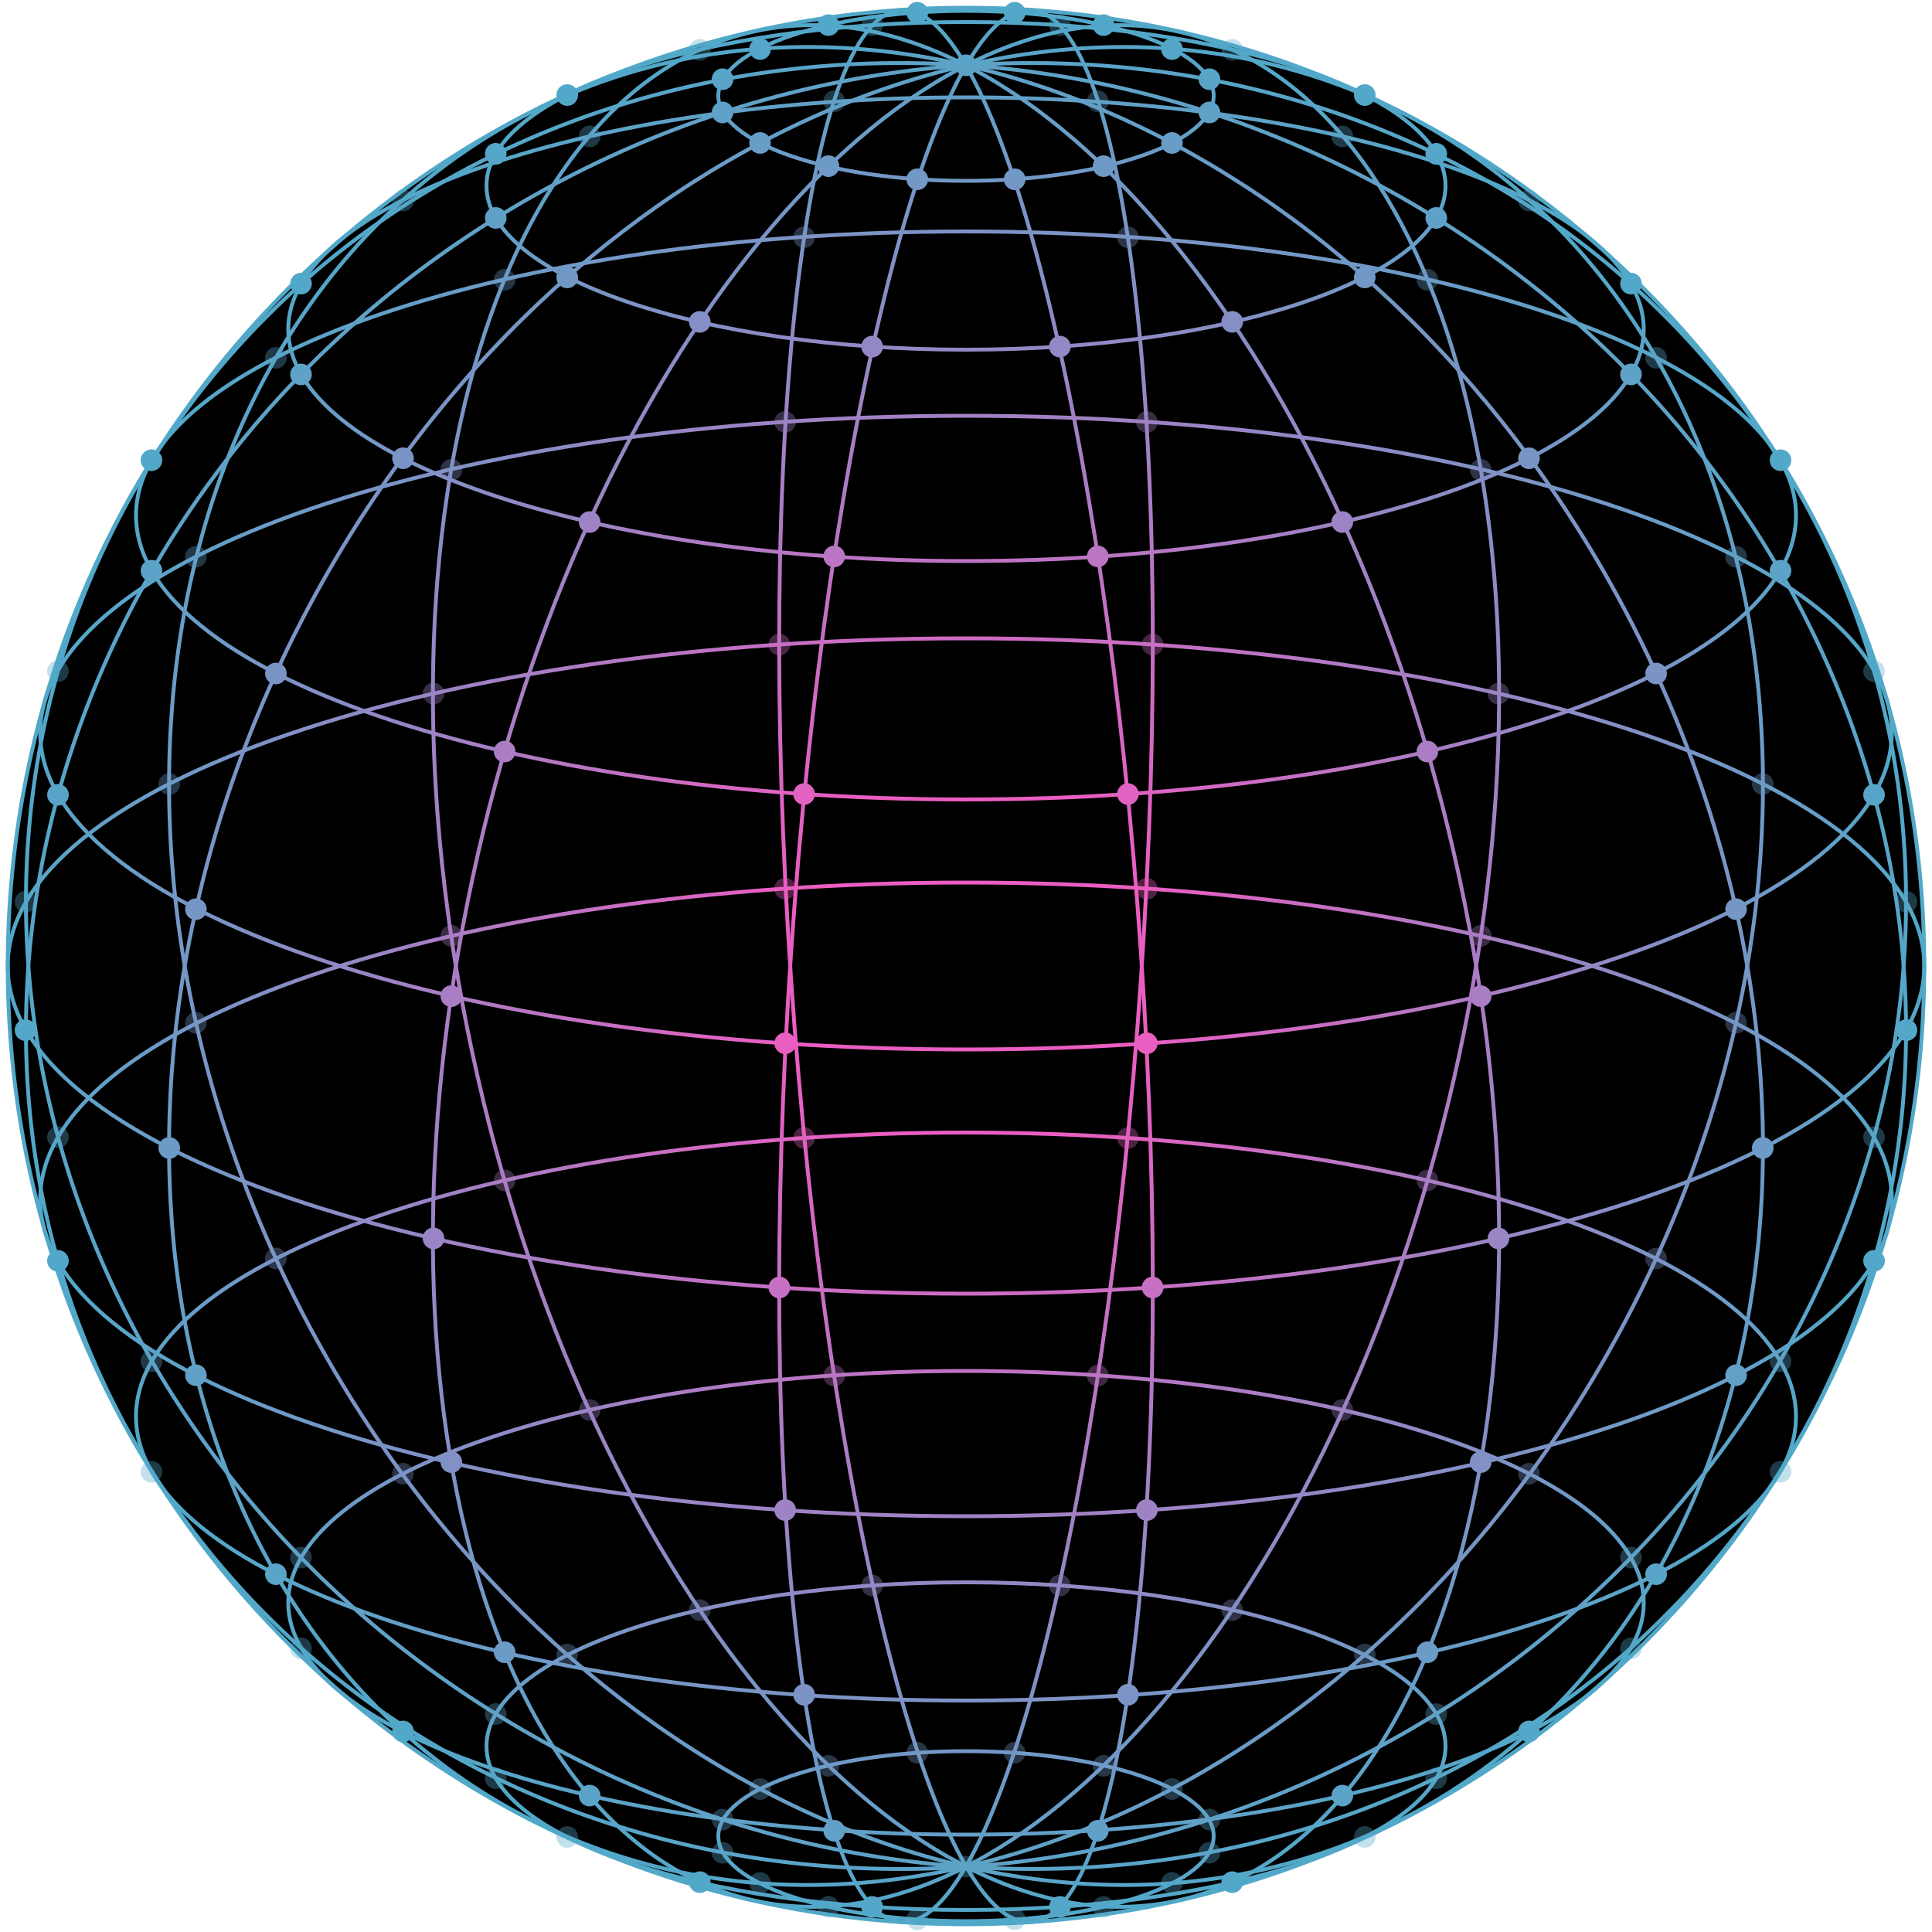
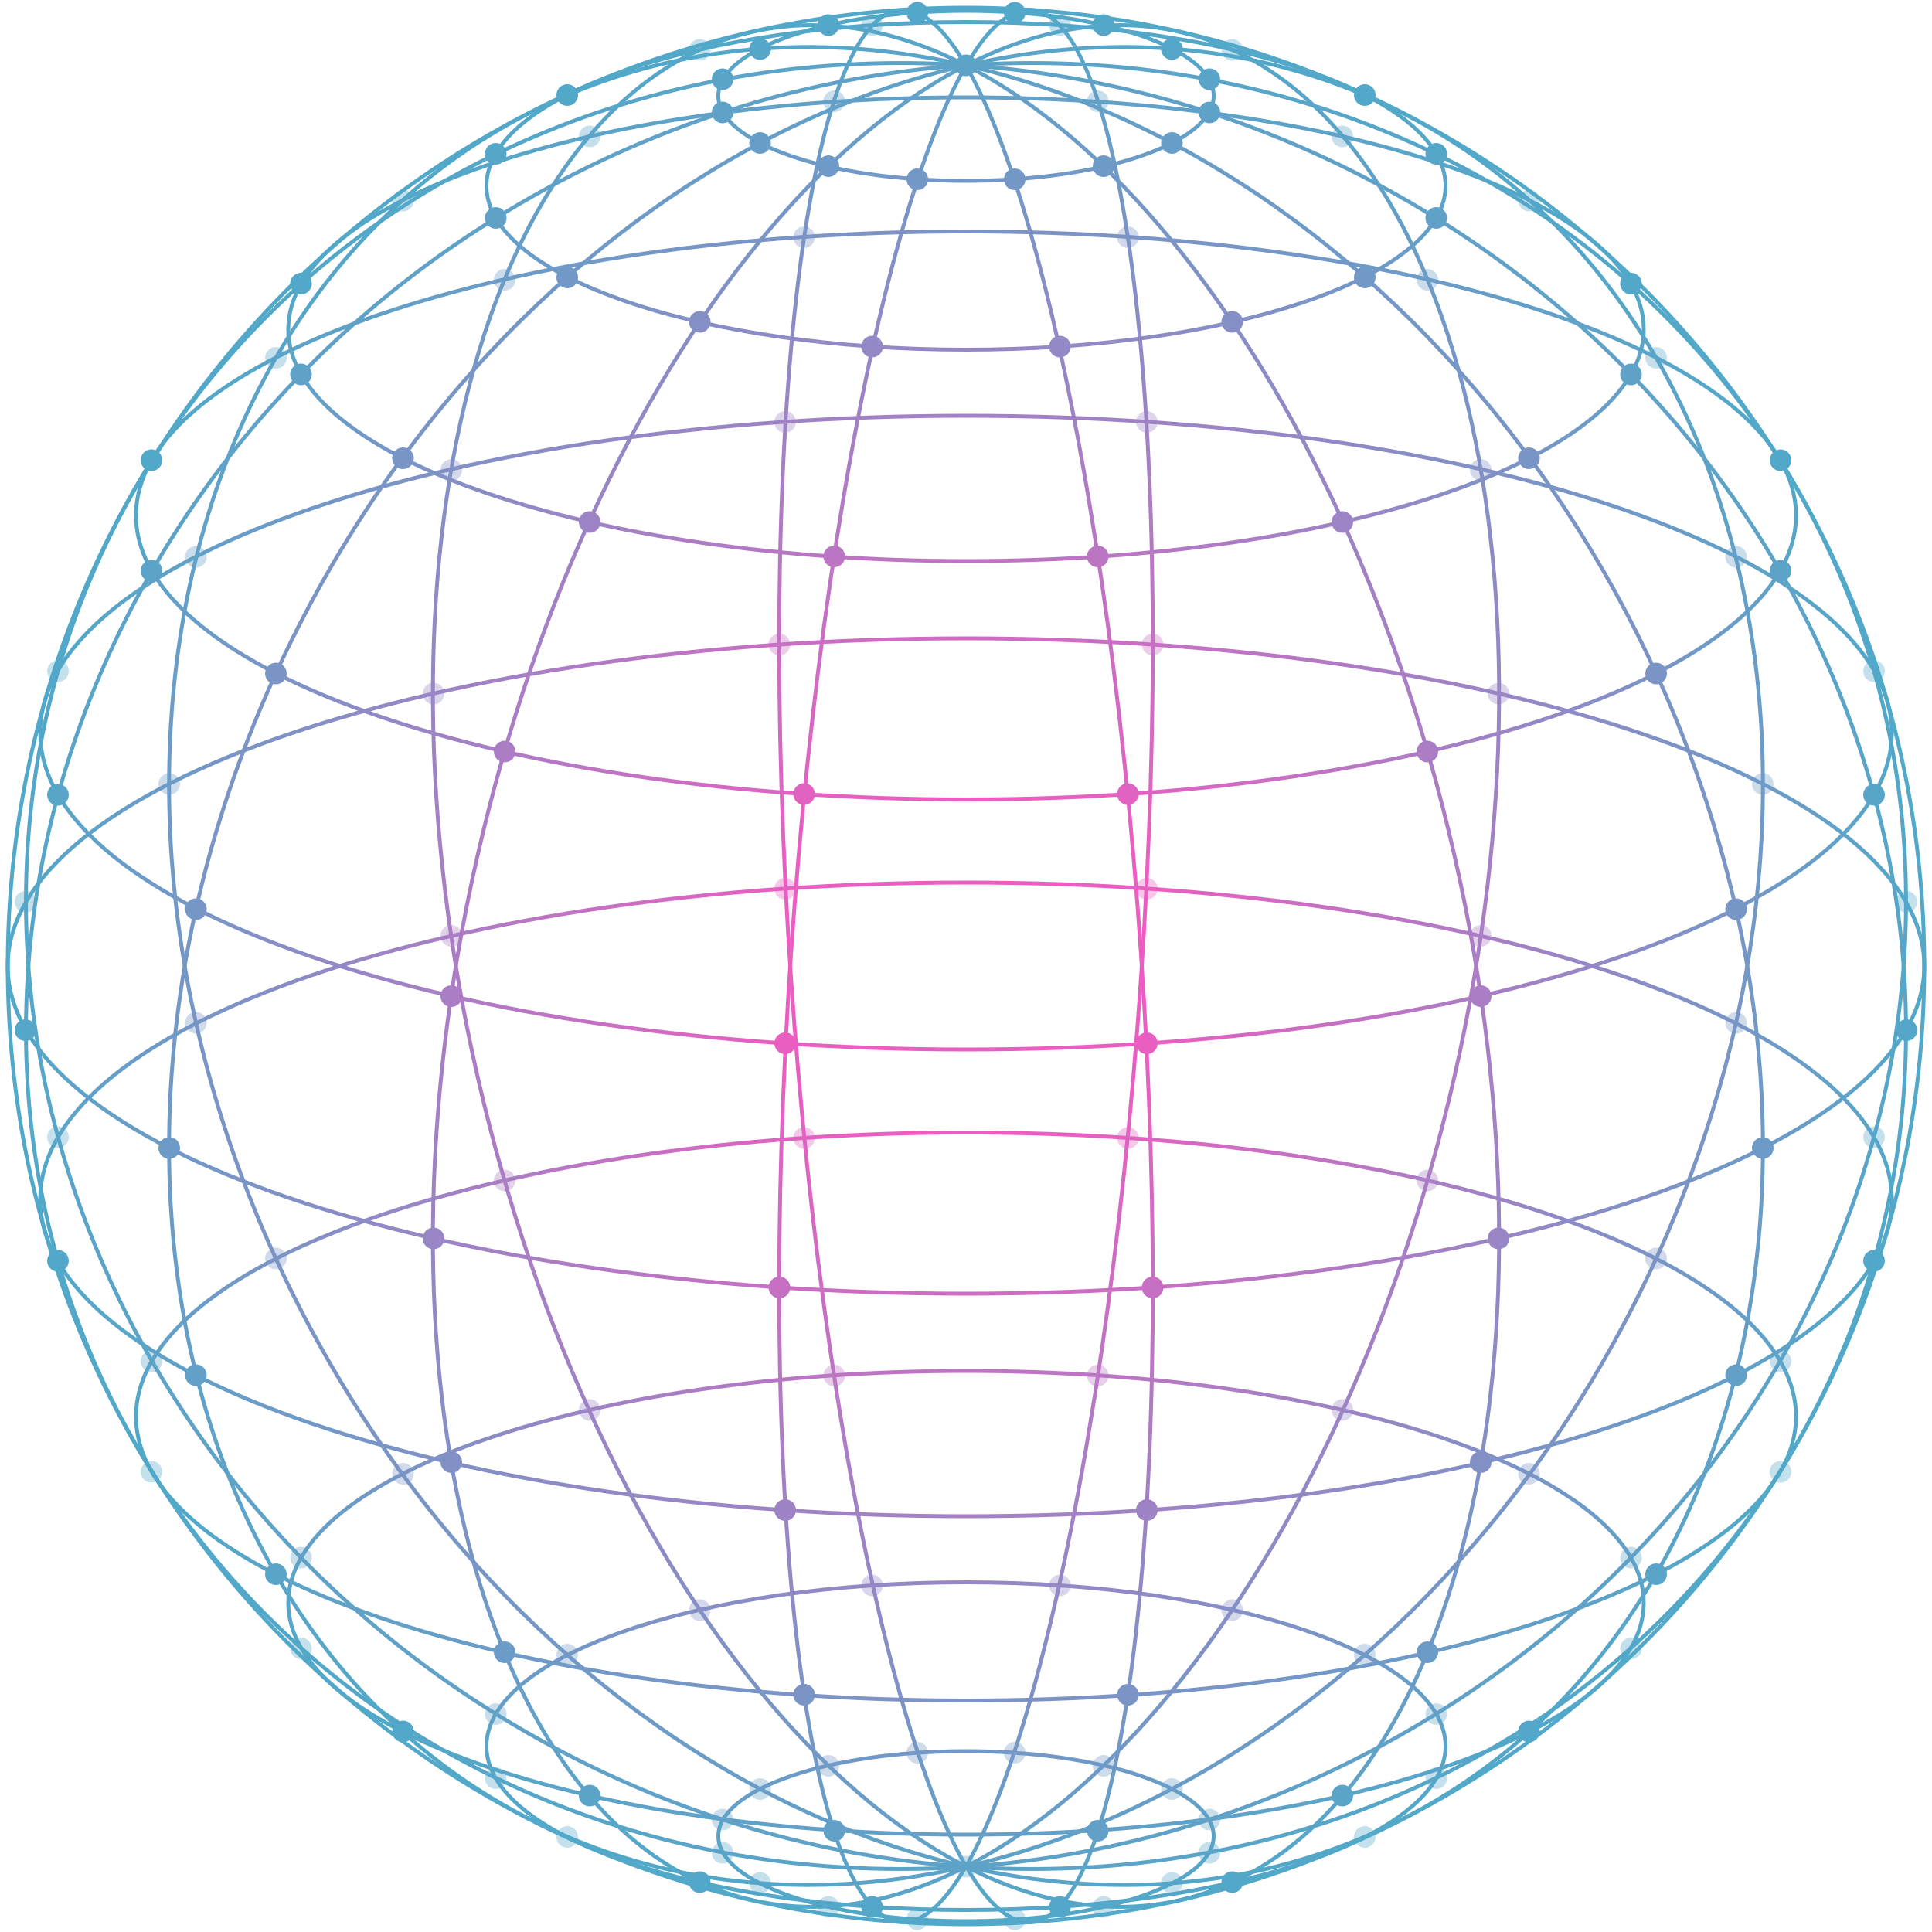
<svg xmlns="http://www.w3.org/2000/svg" class="graphic-sphere-svg" height="100%" viewBox="0 0 500 500" width="100%">
  <defs>
    <radialGradient id="sphere-globe-tilted-gradient" gradientUnits="userSpaceOnUse" cx="250.0" cy="250.0" r="248.0">
      <stop offset="20%" stop-color="#ea5ec1" />
      <stop offset="110%" stop-color="#51a8c8" />
    </radialGradient>
  </defs>
  <g id="sphere-globe-tilted-background">
-     <circle class="background" cx="250.0" cy="250.0" r="248.0" stroke="url(#sphere-globe-tilted-gradient)" />
+     <circle class="background" fill="none" cx="250.0" cy="250.0" r="248.0" stroke="url(#sphere-globe-tilted-gradient)" />
  </g>
  <g id="sphere-globe-tilted-latitudes" fill="none" stroke="url(#sphere-globe-tilted-gradient)">
    <ellipse class="line" cx="250.0" cy="475.2" rx="64.1" ry="22.0" />
    <ellipse class="line" cx="250.0" cy="451.9" rx="124.1" ry="42.4" />
    <ellipse class="line" cx="250.0" cy="414.8" rx="175.4" ry="60.0" />
    <ellipse class="line" cx="250.0" cy="366.6" rx="214.8" ry="73.5" />
    <ellipse class="line" cx="250.0" cy="310.4" rx="239.6" ry="82.0" />
    <ellipse class="line" cx="250.0" cy="250.0" rx="248.0" ry="84.8" />
    <ellipse class="line" cx="250.0" cy="189.6" rx="239.6" ry="82.0" />
    <ellipse class="line" cx="250.0" cy="133.4" rx="214.8" ry="73.5" />
    <ellipse class="line" cx="250.0" cy="85.2" rx="175.4" ry="60.0" />
    <ellipse class="line" cx="250.0" cy="48.1" rx="124.1" ry="42.4" />
    <ellipse class="line" cx="250.0" cy="24.8" rx="64.1" ry="22.0" />
  </g>
  <g id="sphere-globe-tilted-meridians" fill="none" stroke="url(#sphere-globe-tilted-gradient)">
    <ellipse class="line" cx="250.0" cy="250.0" rx="248.0" ry="228.6" transform="rotate(-149.8 250.0 250.0)" />
    <ellipse class="line" cx="250.0" cy="250.0" rx="248.0" ry="193.8" transform="rotate(-117.1 250.0 250.0)" />
    <ellipse class="line" cx="250.0" cy="250.0" rx="248.0" ry="129.6" transform="rotate(-102.9 250.0 250.0)" />
    <ellipse class="line" cx="250.0" cy="250.0" rx="248.0" ry="45.4" transform="rotate(-93.9 250.0 250.0)" />
    <ellipse class="line" cx="250.0" cy="250.0" rx="248.0" ry="45.4" transform="rotate(-86.1 250.0 250.0)" />
    <ellipse class="line" cx="250.0" cy="250.0" rx="248.0" ry="129.6" transform="rotate(-77.1 250.0 250.0)" />
    <ellipse class="line" cx="250.0" cy="250.0" rx="248.0" ry="193.8" transform="rotate(-62.9 250.0 250.0)" />
    <ellipse class="line" cx="250.0" cy="250.0" rx="248.0" ry="228.6" transform="rotate(-30.2 250.0 250.0)" />
  </g>
  <g id="sphere-globe-tilted-dots-back" fill="url(#sphere-globe-tilted-gradient)" stroke="none" opacity="0.35">
    <circle cx="262.6" cy="496.7" r="2.8" class="dot-back" />
    <circle cx="237.4" cy="453.6" r="2.8" class="dot-back" />
    <circle cx="285.6" cy="493.5" r="2.8" class="dot-back" />
    <circle cx="214.4" cy="457.0" r="2.8" class="dot-back" />
    <circle cx="303.3" cy="487.3" r="2.8" class="dot-back" />
    <circle cx="196.7" cy="463.0" r="2.8" class="dot-back" />
    <circle cx="313.0" cy="479.5" r="2.8" class="dot-back" />
    <circle cx="187.0" cy="470.9" r="2.8" class="dot-back" />
    <circle cx="313.0" cy="470.9" r="2.8" class="dot-back" />
    <circle cx="187.0" cy="479.5" r="2.8" class="dot-back" />
    <circle cx="303.3" cy="463.0" r="2.8" class="dot-back" />
    <circle cx="196.7" cy="487.3" r="2.8" class="dot-back" />
    <circle cx="285.6" cy="457.0" r="2.8" class="dot-back" />
    <circle cx="214.4" cy="493.5" r="2.8" class="dot-back" />
    <circle cx="262.6" cy="453.6" r="2.8" class="dot-back" />
    <circle cx="237.4" cy="496.7" r="2.8" class="dot-back" />
    <circle cx="225.7" cy="410.3" r="2.8" class="dot-back" />
    <circle cx="181.1" cy="416.7" r="2.8" class="dot-back" />
    <circle cx="353.2" cy="475.4" r="2.8" class="dot-back" />
    <circle cx="146.8" cy="428.2" r="2.8" class="dot-back" />
    <circle cx="371.7" cy="460.2" r="2.8" class="dot-back" />
    <circle cx="128.3" cy="443.6" r="2.8" class="dot-back" />
    <circle cx="371.7" cy="443.6" r="2.8" class="dot-back" />
    <circle cx="128.3" cy="460.2" r="2.8" class="dot-back" />
    <circle cx="353.2" cy="428.2" r="2.8" class="dot-back" />
    <circle cx="146.8" cy="475.4" r="2.8" class="dot-back" />
    <circle cx="318.9" cy="416.7" r="2.8" class="dot-back" />
    <circle cx="274.3" cy="410.3" r="2.8" class="dot-back" />
    <circle cx="215.9" cy="356.0" r="2.8" class="dot-back" />
    <circle cx="152.6" cy="364.9" r="2.8" class="dot-back" />
    <circle cx="104.3" cy="381.4" r="2.8" class="dot-back" />
    <circle cx="422.1" cy="426.6" r="2.8" class="dot-back" />
    <circle cx="77.9" cy="403.1" r="2.8" class="dot-back" />
    <circle cx="422.1" cy="403.1" r="2.8" class="dot-back" />
    <circle cx="77.9" cy="426.6" r="2.8" class="dot-back" />
    <circle cx="395.7" cy="381.4" r="2.8" class="dot-back" />
    <circle cx="347.4" cy="364.9" r="2.8" class="dot-back" />
    <circle cx="284.1" cy="356.0" r="2.8" class="dot-back" />
    <circle cx="208.1" cy="294.5" r="2.8" class="dot-back" />
    <circle cx="130.6" cy="305.5" r="2.8" class="dot-back" />
    <circle cx="71.4" cy="325.7" r="2.8" class="dot-back" />
    <circle cx="460.8" cy="380.9" r="2.8" class="dot-back" />
    <circle cx="39.2" cy="352.3" r="2.8" class="dot-back" />
    <circle cx="460.8" cy="352.3" r="2.8" class="dot-back" />
    <circle cx="39.2" cy="380.9" r="2.8" class="dot-back" />
    <circle cx="428.6" cy="325.7" r="2.8" class="dot-back" />
    <circle cx="369.4" cy="305.5" r="2.8" class="dot-back" />
    <circle cx="291.9" cy="294.5" r="2.8" class="dot-back" />
    <circle cx="203.2" cy="230.0" r="2.8" class="dot-back" />
    <circle cx="116.8" cy="242.2" r="2.8" class="dot-back" />
    <circle cx="50.7" cy="264.7" r="2.8" class="dot-back" />
    <circle cx="15.0" cy="294.3" r="2.8" class="dot-back" />
    <circle cx="485.0" cy="294.3" r="2.8" class="dot-back" />
    <circle cx="449.3" cy="264.7" r="2.8" class="dot-back" />
    <circle cx="383.2" cy="242.2" r="2.8" class="dot-back" />
    <circle cx="296.8" cy="230.0" r="2.8" class="dot-back" />
    <circle cx="201.7" cy="166.8" r="2.8" class="dot-back" />
    <circle cx="112.2" cy="179.5" r="2.8" class="dot-back" />
    <circle cx="43.8" cy="202.9" r="2.8" class="dot-back" />
    <circle cx="6.6" cy="233.4" r="2.8" class="dot-back" />
    <circle cx="493.4" cy="233.4" r="2.8" class="dot-back" />
    <circle cx="456.2" cy="202.9" r="2.8" class="dot-back" />
    <circle cx="387.8" cy="179.5" r="2.8" class="dot-back" />
    <circle cx="298.3" cy="166.8" r="2.8" class="dot-back" />
    <circle cx="203.2" cy="109.2" r="2.8" class="dot-back" />
    <circle cx="116.8" cy="121.6" r="2.8" class="dot-back" />
    <circle cx="50.7" cy="144.1" r="2.8" class="dot-back" />
    <circle cx="15.0" cy="173.7" r="2.8" class="dot-back" />
    <circle cx="485.0" cy="173.7" r="2.8" class="dot-back" />
    <circle cx="449.3" cy="144.1" r="2.8" class="dot-back" />
    <circle cx="383.2" cy="121.6" r="2.8" class="dot-back" />
    <circle cx="296.8" cy="109.2" r="2.8" class="dot-back" />
    <circle cx="208.1" cy="61.4" r="2.8" class="dot-back" />
    <circle cx="130.6" cy="72.4" r="2.8" class="dot-back" />
    <circle cx="71.4" cy="92.6" r="2.8" class="dot-back" />
    <circle cx="428.6" cy="92.6" r="2.8" class="dot-back" />
    <circle cx="369.4" cy="72.4" r="2.8" class="dot-back" />
    <circle cx="291.9" cy="61.4" r="2.8" class="dot-back" />
    <circle cx="215.9" cy="26.2" r="2.8" class="dot-back" />
    <circle cx="152.6" cy="35.3" r="2.8" class="dot-back" />
    <circle cx="104.3" cy="51.9" r="2.8" class="dot-back" />
    <circle cx="395.7" cy="51.9" r="2.8" class="dot-back" />
    <circle cx="347.4" cy="35.3" r="2.8" class="dot-back" />
    <circle cx="284.1" cy="26.2" r="2.8" class="dot-back" />
    <circle cx="225.7" cy="6.5" r="2.8" class="dot-back" />
    <circle cx="181.1" cy="12.9" r="2.8" class="dot-back" />
    <circle cx="318.9" cy="12.9" r="2.8" class="dot-back" />
    <circle cx="274.3" cy="6.5" r="2.8" class="dot-back" />
    <circle cx="250.0" cy="483.1" r="2.8" class="dot-back" />
  </g>
  <g id="sphere-globe-tilted-dots-front" fill="url(#sphere-globe-tilted-gradient)" stroke="none">
    <circle cx="274.3" cy="493.5" r="2.8" class="dot-front" />
    <circle cx="318.9" cy="487.1" r="2.8" class="dot-front" />
    <circle cx="181.1" cy="487.1" r="2.8" class="dot-front" />
    <circle cx="225.7" cy="493.5" r="2.8" class="dot-front" />
    <circle cx="284.1" cy="473.8" r="2.8" class="dot-front" />
    <circle cx="347.4" cy="464.7" r="2.8" class="dot-front" />
    <circle cx="395.7" cy="448.1" r="2.8" class="dot-front" />
    <circle cx="104.3" cy="448.1" r="2.8" class="dot-front" />
    <circle cx="152.6" cy="464.7" r="2.8" class="dot-front" />
    <circle cx="215.9" cy="473.8" r="2.8" class="dot-front" />
    <circle cx="291.9" cy="438.6" r="2.8" class="dot-front" />
    <circle cx="369.4" cy="427.6" r="2.8" class="dot-front" />
    <circle cx="428.6" cy="407.4" r="2.8" class="dot-front" />
    <circle cx="71.4" cy="407.4" r="2.8" class="dot-front" />
    <circle cx="130.6" cy="427.6" r="2.8" class="dot-front" />
    <circle cx="208.1" cy="438.6" r="2.8" class="dot-front" />
    <circle cx="296.8" cy="390.8" r="2.8" class="dot-front" />
    <circle cx="383.2" cy="378.4" r="2.8" class="dot-front" />
    <circle cx="449.3" cy="355.9" r="2.8" class="dot-front" />
    <circle cx="485.0" cy="326.3" r="2.8" class="dot-front" />
    <circle cx="15.0" cy="326.3" r="2.8" class="dot-front" />
    <circle cx="50.7" cy="355.9" r="2.8" class="dot-front" />
    <circle cx="116.8" cy="378.4" r="2.8" class="dot-front" />
    <circle cx="203.2" cy="390.8" r="2.8" class="dot-front" />
    <circle cx="298.3" cy="333.2" r="2.8" class="dot-front" />
    <circle cx="387.8" cy="320.5" r="2.8" class="dot-front" />
    <circle cx="456.2" cy="297.1" r="2.8" class="dot-front" />
    <circle cx="493.4" cy="266.6" r="2.8" class="dot-front" />
    <circle cx="6.6" cy="266.6" r="2.8" class="dot-front" />
    <circle cx="43.8" cy="297.1" r="2.8" class="dot-front" />
    <circle cx="112.2" cy="320.5" r="2.8" class="dot-front" />
    <circle cx="201.7" cy="333.2" r="2.8" class="dot-front" />
    <circle cx="296.8" cy="270.0" r="2.8" class="dot-front" />
    <circle cx="383.2" cy="257.8" r="2.8" class="dot-front" />
    <circle cx="449.3" cy="235.3" r="2.8" class="dot-front" />
    <circle cx="485.0" cy="205.7" r="2.8" class="dot-front" />
    <circle cx="15.0" cy="205.7" r="2.8" class="dot-front" />
    <circle cx="50.7" cy="235.3" r="2.8" class="dot-front" />
    <circle cx="116.8" cy="257.8" r="2.8" class="dot-front" />
    <circle cx="203.2" cy="270.0" r="2.8" class="dot-front" />
    <circle cx="291.9" cy="205.5" r="2.8" class="dot-front" />
    <circle cx="369.4" cy="194.5" r="2.8" class="dot-front" />
    <circle cx="428.6" cy="174.3" r="2.8" class="dot-front" />
    <circle cx="460.8" cy="147.7" r="2.8" class="dot-front" />
    <circle cx="39.2" cy="119.1" r="2.8" class="dot-front" />
    <circle cx="460.8" cy="119.1" r="2.8" class="dot-front" />
    <circle cx="39.2" cy="147.7" r="2.8" class="dot-front" />
    <circle cx="71.4" cy="174.3" r="2.8" class="dot-front" />
    <circle cx="130.6" cy="194.5" r="2.8" class="dot-front" />
    <circle cx="208.1" cy="205.5" r="2.8" class="dot-front" />
    <circle cx="284.1" cy="144.0" r="2.8" class="dot-front" />
    <circle cx="347.4" cy="135.1" r="2.8" class="dot-front" />
    <circle cx="395.7" cy="118.6" r="2.8" class="dot-front" />
    <circle cx="422.1" cy="96.9" r="2.8" class="dot-front" />
    <circle cx="77.9" cy="73.4" r="2.8" class="dot-front" />
    <circle cx="422.1" cy="73.4" r="2.8" class="dot-front" />
    <circle cx="77.9" cy="96.9" r="2.8" class="dot-front" />
    <circle cx="104.3" cy="118.6" r="2.8" class="dot-front" />
    <circle cx="152.6" cy="135.1" r="2.8" class="dot-front" />
    <circle cx="215.9" cy="144.0" r="2.8" class="dot-front" />
    <circle cx="274.3" cy="89.7" r="2.8" class="dot-front" />
    <circle cx="318.9" cy="83.3" r="2.8" class="dot-front" />
    <circle cx="353.2" cy="71.8" r="2.8" class="dot-front" />
    <circle cx="146.8" cy="24.6" r="2.8" class="dot-front" />
    <circle cx="371.7" cy="56.4" r="2.8" class="dot-front" />
    <circle cx="128.3" cy="39.8" r="2.8" class="dot-front" />
    <circle cx="371.7" cy="39.8" r="2.8" class="dot-front" />
    <circle cx="128.3" cy="56.4" r="2.8" class="dot-front" />
    <circle cx="353.2" cy="24.6" r="2.8" class="dot-front" />
    <circle cx="146.8" cy="71.8" r="2.8" class="dot-front" />
    <circle cx="181.1" cy="83.3" r="2.8" class="dot-front" />
    <circle cx="225.7" cy="89.7" r="2.8" class="dot-front" />
    <circle cx="262.6" cy="46.4" r="2.8" class="dot-front" />
    <circle cx="237.4" cy="3.3" r="2.8" class="dot-front" />
    <circle cx="285.6" cy="43.0" r="2.8" class="dot-front" />
    <circle cx="214.4" cy="6.5" r="2.8" class="dot-front" />
    <circle cx="303.3" cy="37.0" r="2.8" class="dot-front" />
    <circle cx="196.7" cy="12.7" r="2.8" class="dot-front" />
    <circle cx="313.0" cy="29.1" r="2.8" class="dot-front" />
    <circle cx="187.0" cy="20.5" r="2.8" class="dot-front" />
    <circle cx="313.0" cy="20.5" r="2.8" class="dot-front" />
    <circle cx="187.0" cy="29.1" r="2.8" class="dot-front" />
    <circle cx="303.3" cy="12.7" r="2.8" class="dot-front" />
    <circle cx="196.7" cy="37.0" r="2.8" class="dot-front" />
    <circle cx="285.6" cy="6.5" r="2.8" class="dot-front" />
    <circle cx="214.4" cy="43.0" r="2.8" class="dot-front" />
    <circle cx="262.6" cy="3.3" r="2.8" class="dot-front" />
    <circle cx="237.4" cy="46.4" r="2.8" class="dot-front" />
    <circle cx="250.0" cy="16.9" r="2.8" class="dot-front" />
  </g>
</svg>
